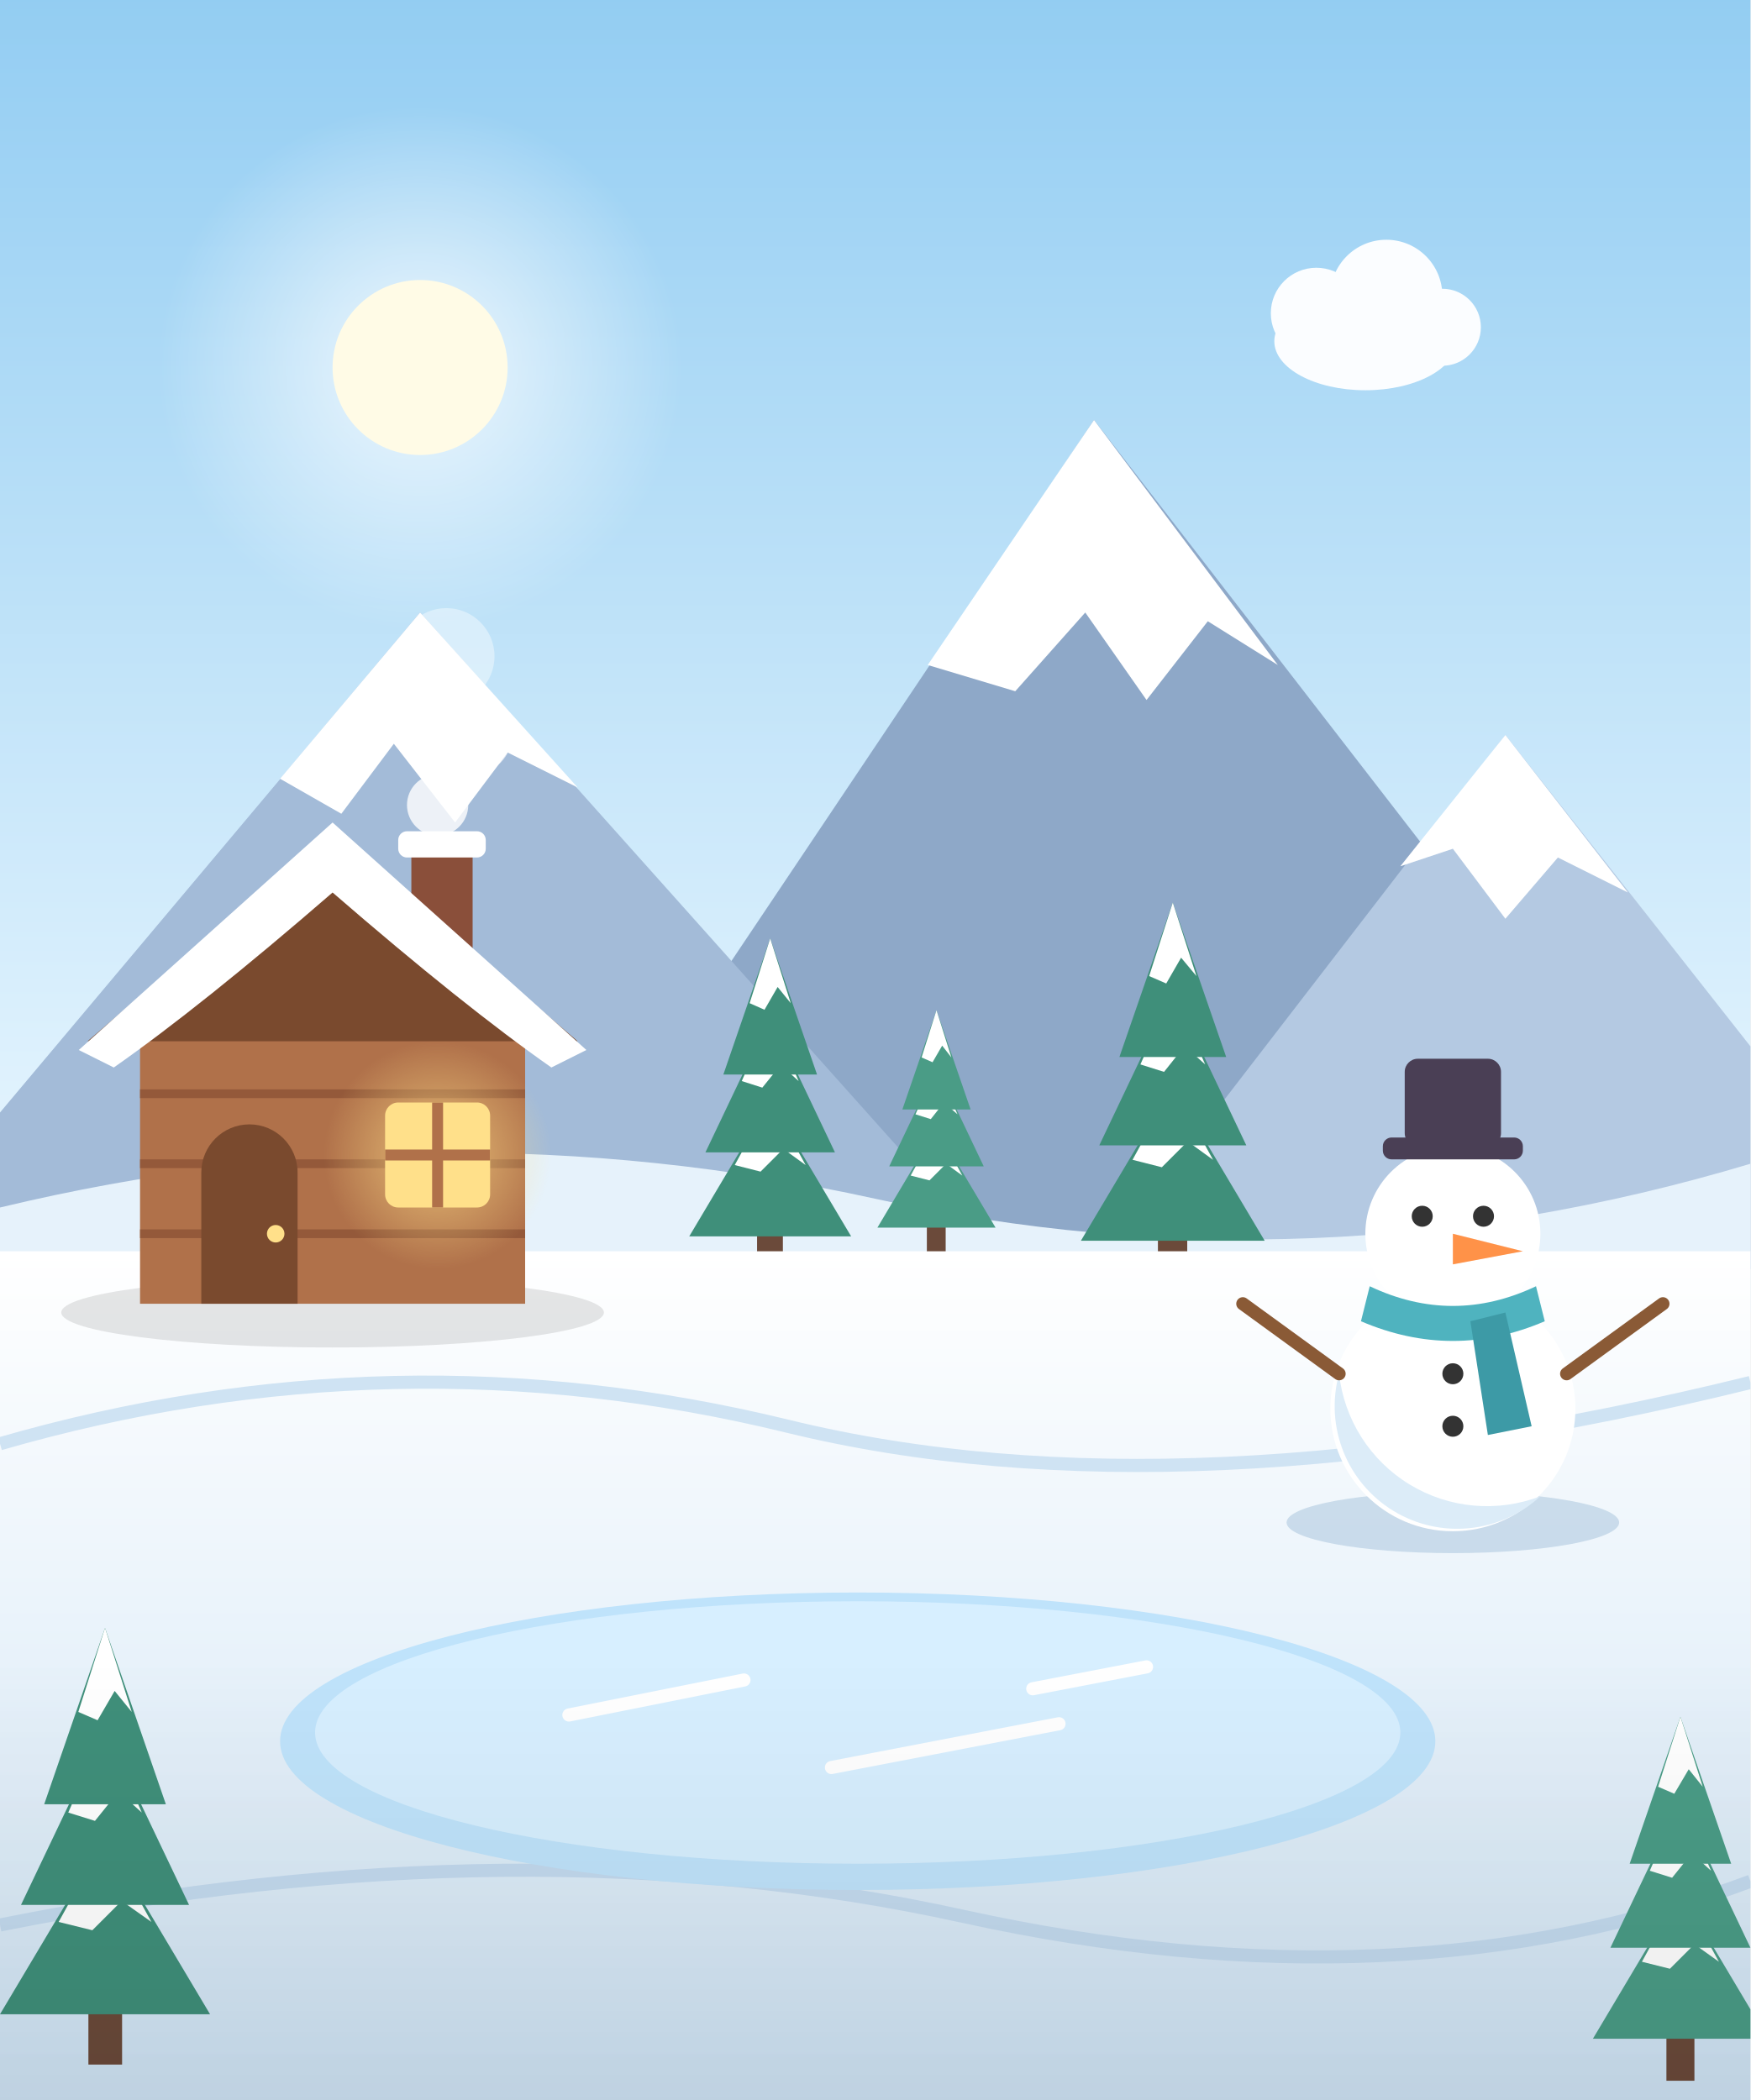
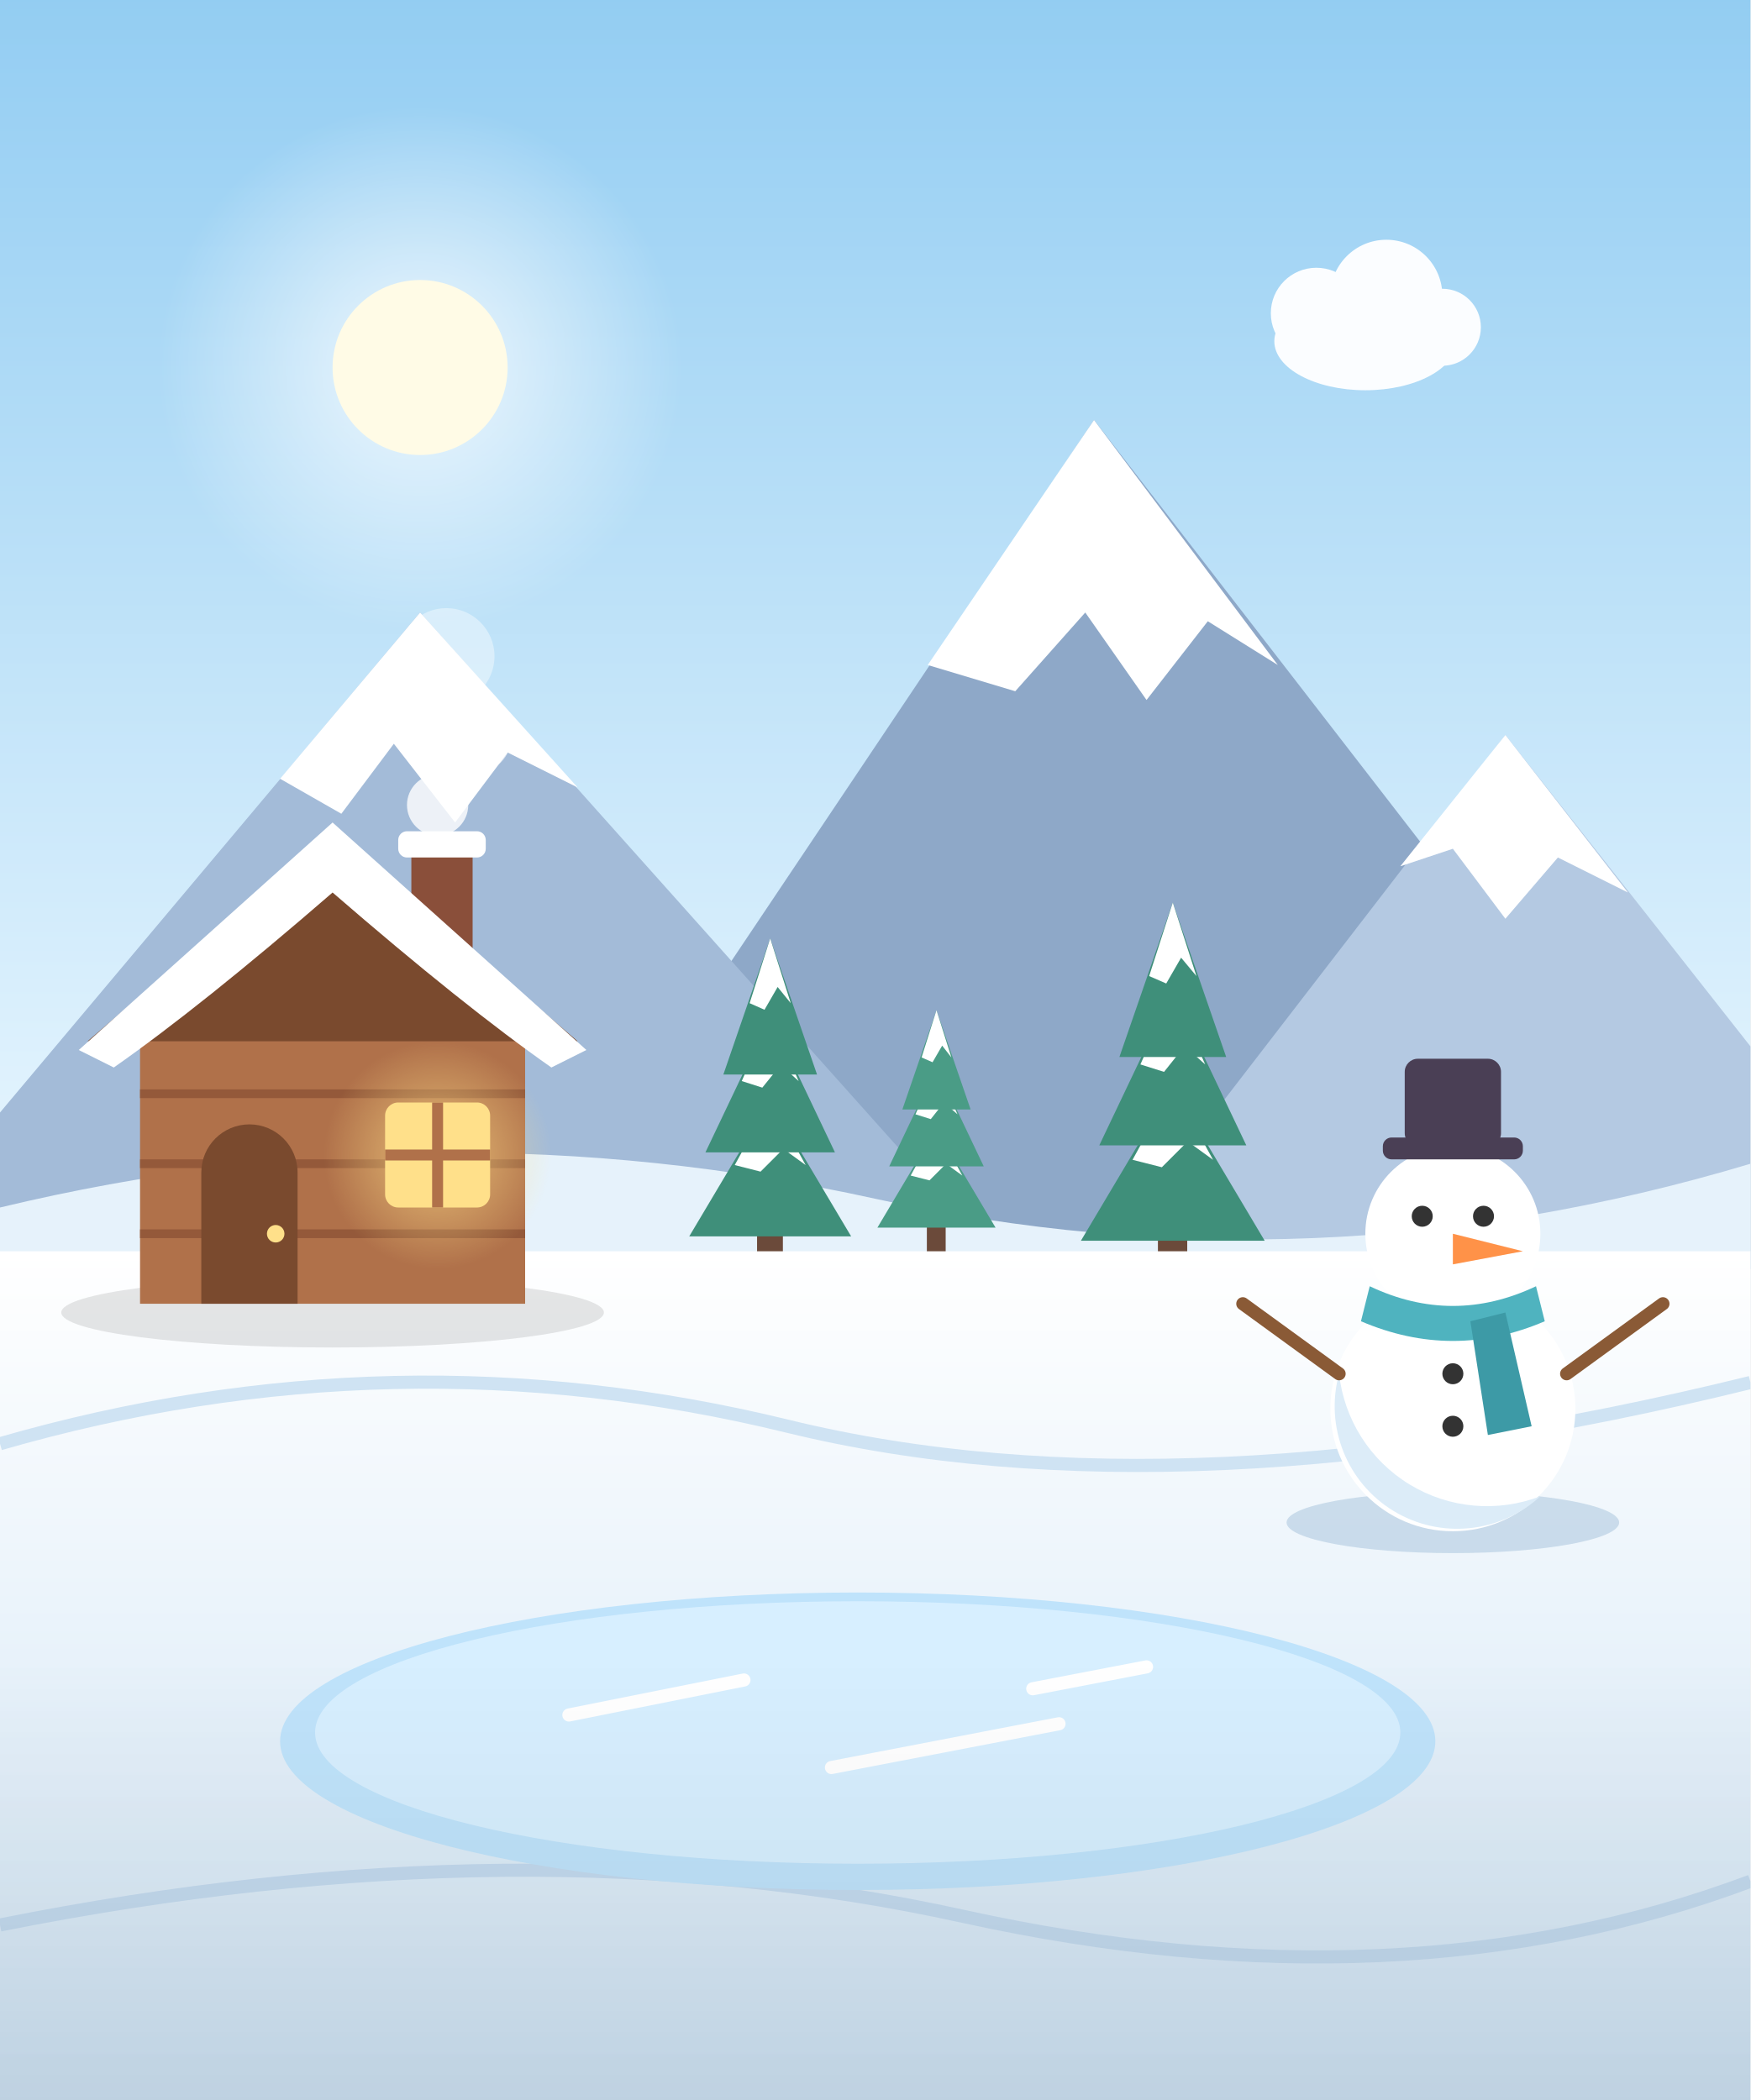
<svg xmlns="http://www.w3.org/2000/svg" viewBox="0 0 400 480" width="400" height="480" preserveAspectRatio="xMidYMax slice">
  <defs>
    <linearGradient id="vg" x1="0" y1="0" x2="0" y2="1">
      <stop offset="0" stop-color="#000" stop-opacity="0" />
      <stop offset="1" stop-color="#000" stop-opacity="0.16" />
    </linearGradient>
    <linearGradient id="w" x1="0" y1="0" x2="0" y2="1">
      <stop offset="0" stop-color="#93cdf2" />
      <stop offset="1" stop-color="#ecf8ff" />
    </linearGradient>
    <linearGradient id="f" x1="0" y1="0" x2="0" y2="1">
      <stop offset="0" stop-color="#ffffff" />
      <stop offset="1" stop-color="#cfe4f5" />
    </linearGradient>
    <radialGradient id="g" cx="0.5" cy="0.5" r="0.5">
      <stop offset="0" stop-color="#fff" stop-opacity="0.8" />
      <stop offset="1" stop-color="#fff" stop-opacity="0" />
    </radialGradient>
    <radialGradient id="y" cx="0.5" cy="0.5" r="0.5">
      <stop offset="0" stop-color="#ffe08a" stop-opacity="0.7" />
      <stop offset="1" stop-color="#ffe08a" stop-opacity="0" />
    </radialGradient>
  </defs>
  <rect width="400" height="290" fill="url(#w)" />
  <circle cx="96" cy="84" r="60" fill="url(#g)" />
  <circle cx="96" cy="84" r="20" fill="#fffbe6" />
  <g transform="translate(312 78) scale(0.8)" fill="#fff" opacity="0.95">
    <ellipse cx="0" cy="0" rx="26" ry="14" />
    <circle cx="-14" cy="-8" r="13" />
    <circle cx="6" cy="-13" r="16" />
    <circle cx="22" cy="-4" r="11" />
  </g>
  <polygon points="120,290 250,96 400,290" fill="#8ea8c8" />
  <polygon points="212,152 250,96 292,152 276,142 262,160 248,140 232,158" fill="#fff" />
  <polygon points="-30,290 96,140 230,290" fill="#a3bbd8" />
  <polygon points="64,178 96,140 132,180 116,172 104,188 90,170 78,186" fill="#fff" />
  <polygon points="250,290 344,168 440,290" fill="#b4c9e2" />
  <polygon points="320,198 344,168 372,204 356,196 344,210 332,194" fill="#fff" />
  <path d="M0 276 Q100 252 200 274 T400 266 V300 H0Z" fill="#e6f2fb" />
  <rect x="173" y="281.1" width="5.9" height="10.4" fill="#6b4a3a" />
  <polygon points="157.5,282.6 176,251.5 194.5,282.6" fill="#3f8f7a" />
  <polygon points="167.9,266.3 176,251.5 184.1,266.3 179,262.6 173.8,267.8" fill="#fff" />
  <polygon points="161.2,263.4 176,232.3 190.8,263.4" fill="#3f8f7a" />
  <polygon points="169.5,247.1 176,232.3 182.5,247.1 178.4,243.4 174.2,248.6" fill="#fff" />
  <polygon points="165.3,245.6 176,214.5 186.7,245.6" fill="#3f8f7a" />
  <polygon points="171.3,229.3 176,214.5 180.7,229.3 177.7,225.6 174.7,230.8" fill="#fff" />
  <rect x="211.8" y="279.5" width="4.3" height="7.6" fill="#6b4a3a" />
  <polygon points="200.5,280.6 214,257.9 227.5,280.6" fill="#4a9c86" />
  <polygon points="208.1,268.7 214,257.9 219.9,268.7 216.2,266 212.4,269.8" fill="#fff" />
  <polygon points="203.2,266.6 214,243.9 224.8,266.6" fill="#4a9c86" />
  <polygon points="209.2,254.7 214,243.9 218.8,254.7 215.7,252 212.7,255.8" fill="#fff" />
  <polygon points="206.2,253.6 214,230.9 221.8,253.6" fill="#4a9c86" />
  <polygon points="210.6,241.7 214,230.9 217.4,241.7 215.3,239 213.1,242.8" fill="#fff" />
  <rect x="264.6" y="281.9" width="6.7" height="11.8" fill="#6b4a3a" />
  <polygon points="247,283.6 268,248.3 289,283.6" fill="#3f8f7a" />
  <polygon points="258.8,265.1 268,248.3 277.2,265.1 271.4,260.9 265.5,266.8" fill="#fff" />
  <polygon points="251.2,261.8 268,226.5 284.8,261.8" fill="#3f8f7a" />
  <polygon points="260.6,243.3 268,226.5 275.4,243.3 270.7,239.1 266,245" fill="#fff" />
  <polygon points="255.8,241.6 268,206.3 280.2,241.6" fill="#3f8f7a" />
  <polygon points="262.6,223.1 268,206.3 273.4,223.1 269.9,218.9 266.5,224.8" fill="#fff" />
  <rect y="286" width="400" height="194" fill="url(#f)" />
  <path d="M0 330 Q90 304 180 326 T400 316" stroke="#cfe3f3" stroke-width="3" fill="none" />
  <path d="M0 440 Q120 416 220 438 T400 430" stroke="#c3daee" stroke-width="3" fill="none" />
  <ellipse cx="196" cy="398" rx="132" ry="34" fill="#bfe3fb" />
  <ellipse cx="196" cy="396" rx="124" ry="30" fill="#d7efff" />
  <path d="M130 392 l40 -8 M190 404 l52 -10 M236 386 l26 -5" stroke="#fff" stroke-width="3" stroke-linecap="round" />
  <g transform="translate(76 256)">
    <ellipse cx="0" cy="44" rx="62" ry="8" fill="#000" opacity=".1" />
    <circle cx="24" cy="-72" r="7" fill="#fff" opacity=".8" />
    <circle cx="32" cy="-88" r="9" fill="#fff" opacity=".6" />
    <circle cx="26" cy="-106" r="11" fill="#fff" opacity=".4" />
    <rect x="18" y="-62" width="14" height="26" fill="#8a4f3a" />
    <rect x="15" y="-66" width="20" height="6" rx="2" fill="#fff" />
    <rect x="-44" y="-22" width="88" height="64" fill="#b0714a" />
    <g stroke="#94593a" stroke-width="2">
      <path d="M-44 -6 h88 M-44 10 h88 M-44 26 h88" />
    </g>
    <polygon points="-56,-18 0,-66 56,-18" fill="#7a4a2e" />
    <path d="M-58 -16 L0 -68 L58 -16 L50 -12 Q30 -26 0 -52 Q-30 -26 -50 -12Z" fill="#fff" />
    <circle cx="24" cy="8" r="26" fill="url(#y)" />
    <rect x="12" y="-4" width="24" height="24" rx="3" fill="#ffe08a" />
    <path d="M24 -4 v24 M12 8 h24" stroke="#b0714a" stroke-width="2.5" />
    <path d="M-30 42 v-30 a11 11 0 0 1 22 0 v30z" fill="#7a4a2e" />
    <circle cx="-13" cy="26" r="2" fill="#ffe08a" />
  </g>
  <g transform="translate(332 322)">
    <ellipse cx="0" cy="26" rx="38" ry="7" fill="#9bbbd6" opacity=".45" />
    <circle cx="0" cy="0" r="28" fill="#fff" />
    <circle cx="0" cy="-40" r="20" fill="#fff" />
    <path d="M-26 -8 A28 28 0 0 0 20 20 A34 34 0 0 1 -26 -8Z" fill="#dcecf8" />
    <path d="M-19 -28 q19 9 38 0 l2 8 q-21 9 -42 0z" fill="#4fb3bf" />
    <path d="M12 -22 l6 26 l-10 2 l-4 -26z" fill="#3d9aa6" />
    <circle cx="-7" cy="-44" r="2.4" fill="#333" />
    <circle cx="7" cy="-44" r="2.4" fill="#333" />
    <path d="M0 -40 l16 4 l-16 3z" fill="#ff9248" />
    <circle cx="0" cy="-8" r="2.4" fill="#333" />
    <circle cx="0" cy="4" r="2.4" fill="#333" />
    <rect x="-16" y="-62" width="32" height="5" rx="2" fill="#4a3f55" />
    <rect x="-11" y="-80" width="22" height="20" rx="3" fill="#4a3f55" />
    <path d="M-26 -8 l-22 -16 M26 -8 l22 -16" stroke="#8a5a36" stroke-width="3" stroke-linecap="round" />
  </g>
-   <rect x="20.2" y="458.5" width="7.7" height="13.4" fill="#6b4a3a" />
-   <polygon points="0,460.4 24,420.1 48,460.4" fill="#3f8f7a" />
-   <polygon points="13.4,439.3 24,420.1 34.6,439.3 27.8,434.5 21.1,441.2" fill="#fff" />
-   <polygon points="4.8,435.4 24,395.1 43.2,435.4" fill="#3f8f7a" />
-   <polygon points="15.6,414.3 24,395.1 32.4,414.3 27.1,409.5 21.7,416.2" fill="#fff" />
-   <polygon points="10.1,412.4 24,372.1 37.9,412.4" fill="#3f8f7a" />
-   <polygon points="17.9,391.3 24,372.1 30.1,391.3 26.2,386.5 22.3,393.2" fill="#fff" />
-   <rect x="380.8" y="464.4" width="6.4" height="11.2" fill="#6b4a3a" />
-   <polygon points="364,466 384,432.4 404,466" fill="#4a9c86" />
-   <polygon points="375.2,448.4 384,432.4 392.8,448.4 387.2,444.4 381.6,450" fill="#fff" />
-   <polygon points="368,445.2 384,411.6 400,445.2" fill="#4a9c86" />
-   <polygon points="377,427.6 384,411.6 391,427.6 386.6,423.6 382.1,429.2" fill="#fff" />
-   <polygon points="372.4,426 384,392.4 395.6,426" fill="#4a9c86" />
-   <polygon points="378.9,408.4 384,392.4 389.1,408.4 385.9,404.4 382.6,410" fill="#fff" />
  <rect y="380" width="400" height="100" fill="url(#vg)" opacity=".5" />
</svg>
